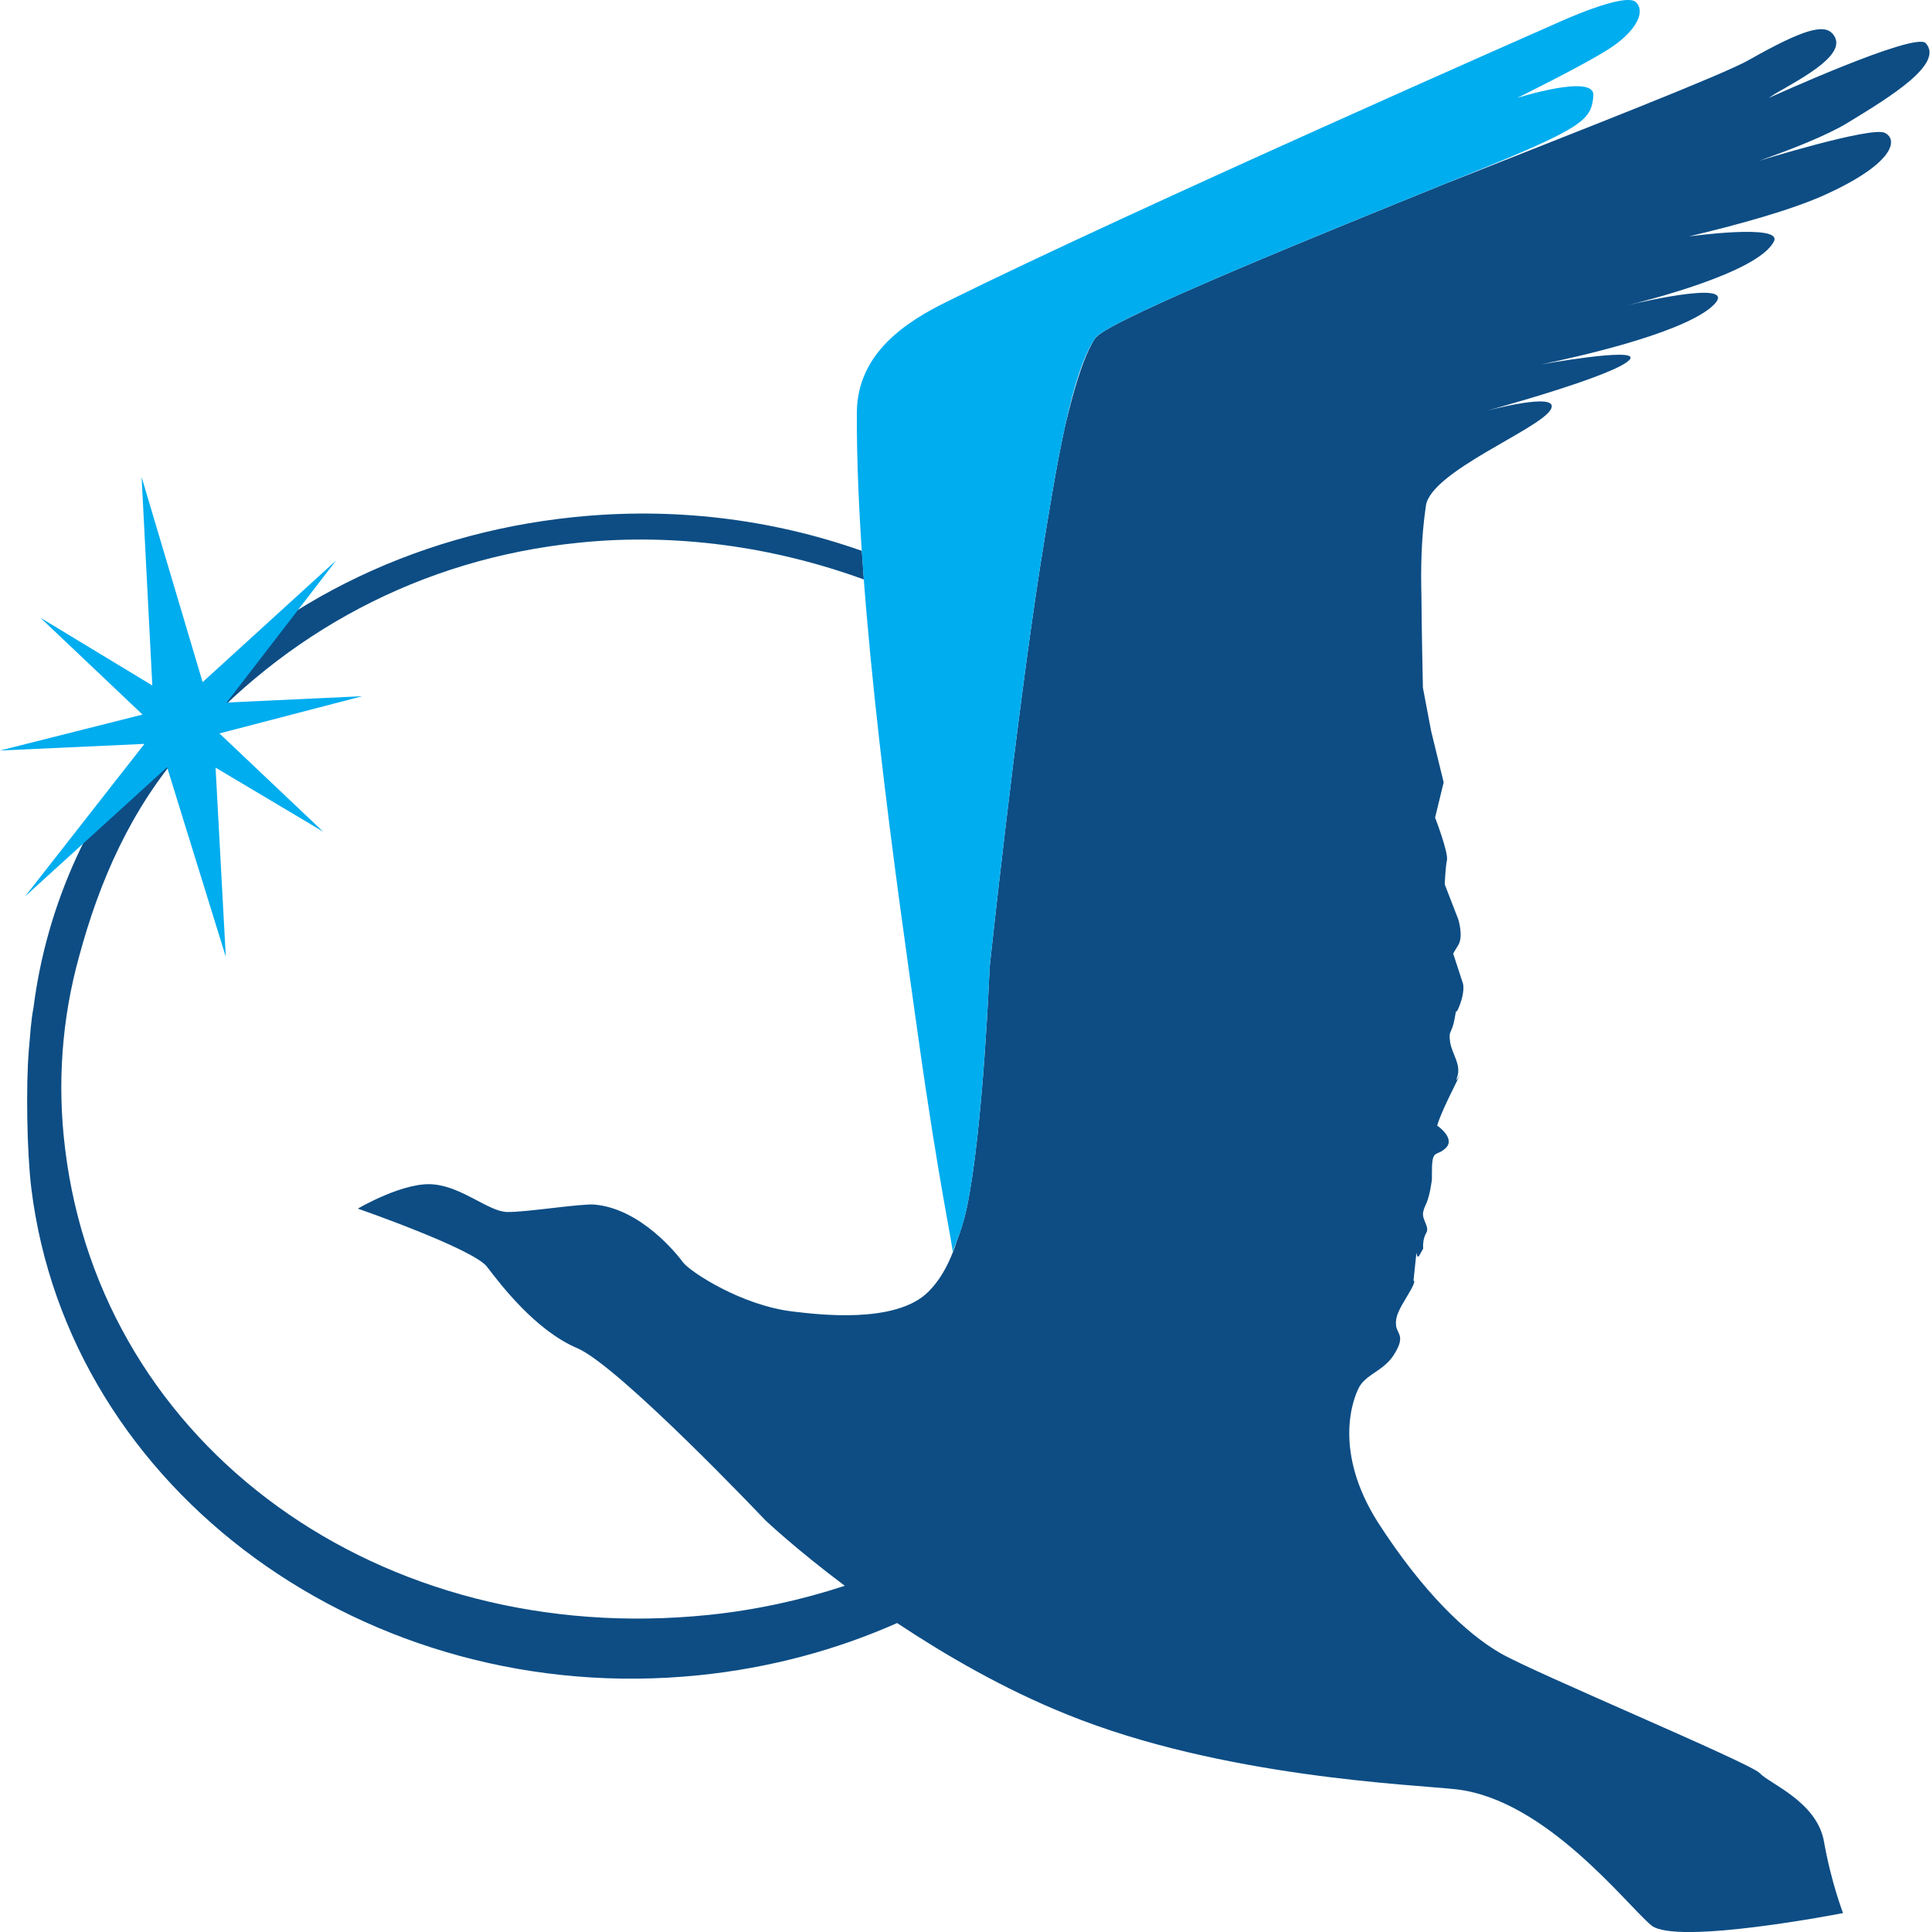
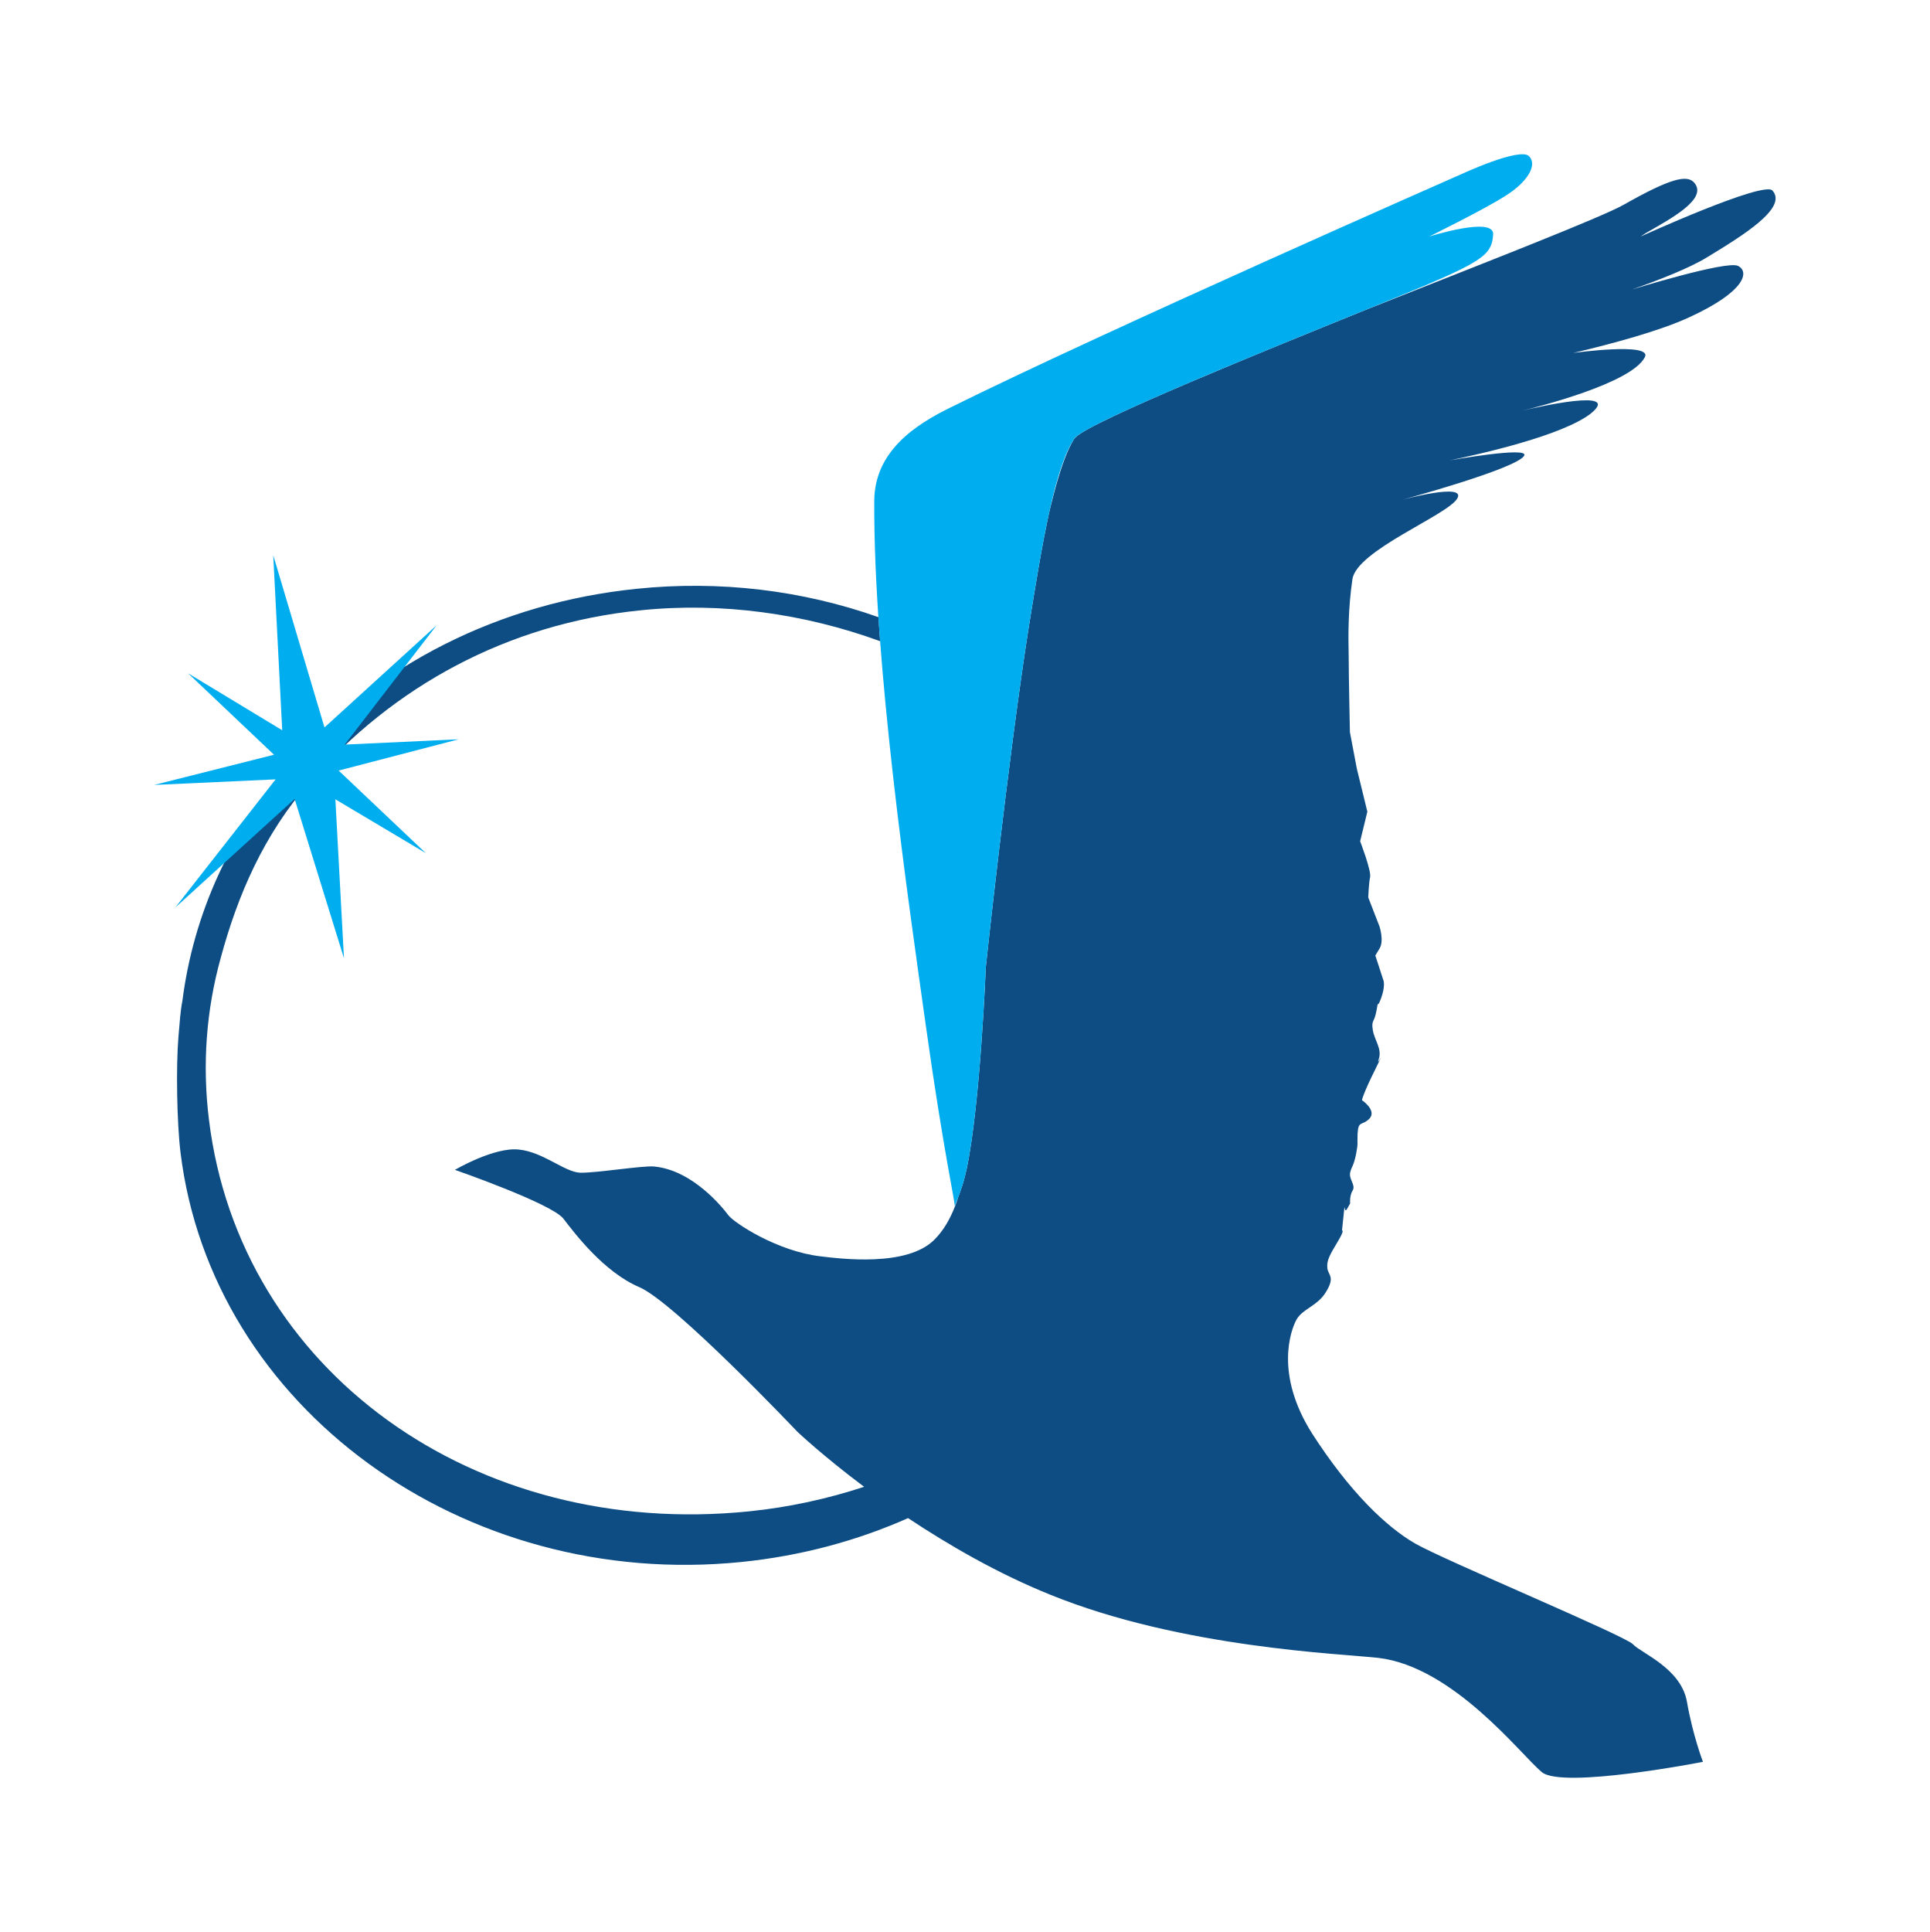
- <svg xmlns="http://www.w3.org/2000/svg" version="1.1" width="84.101" height="84.19" id="svg2" xml:space="preserve">
+ <svg xmlns="http://www.w3.org/2000/svg" version="1.1" width="100.101" height="100.19" id="svg2" xml:space="preserve">
  <defs id="defs6">
    <clipPath id="clipPath18">
      <path d="m 1135.42,594.32 3004.49,0 0,673.53 -3004.49,0 0,-673.53 z" id="path20" />
    </clipPath>
  </defs>
-   <g transform="matrix(1.25,0,0,-1.25,-141.9275,158.48)" id="g10">
+   <g transform="matrix(1.25,0,0,-1.25,-133.9275,166.48)" id="g10">
    <g transform="scale(0.1,0.1)" id="g12">
      <g id="g14">
        <g clip-path="url(#clipPath18)" id="g16">
          <path d="m 1745.93,1230.69 c 1.36,0.66 3.37,1.61 4.74,2.27 -2.22,-1.07 -3.79,-1.8 -4.74,-2.27 z m 60.98,22.11 c -3.78,4.08 -54.79,-19.14 -54.79,-19.14 0.67,0.44 1.48,0.96 2.3,1.51 10.03,5.8 25.97,14.14 20.01,20.92 -2.99,3.34 -9.73,1.86 -29.18,-9.16 -9.13,-5.2 -56.88,-23.77 -106.25,-43.29 -40.73,-16.51 -114.69,-46.41 -121.3,-53.26 -0.2,-0.23 -0.37,-0.39 -0.54,-0.64 -0.7,-1.06 -1.35,-2.38 -2.03,-3.72 -2.54,-5.35 -5.11,-13.54 -7.63,-23.84 -0.09,-0.34 -0.17,-0.63 -0.25,-0.98 -0.15,-0.63 -0.3,-1.3 -0.45,-1.92 -3.01,-13.67 -5.72,-30.39 -8.69,-48.88 -8.71,-56.15 -17.61,-139.709 -17.61,-139.709 0,0 -2.24,-56.898 -8,-84.05 -1.13,-5.164 -2.43,-8.786 -3.42,-11.36 -0.4,-1.355 -0.89,-2.715 -1.4,-4.019 -0.02,-0.016 -0.06,-0.094 -0.06,-0.137 0,0.02 0,0.043 0,0.043 -1.97,-5.039 -4.64,-9.785 -8.35,-13.512 -11.4,-11.672 -39.46,-7.945 -47.21,-7.047 -18.12,2.071 -35.88,13.879 -38.34,17.004 -2.36,3.18 -14.88,18.836 -30.96,20.293 -4.75,0.418 -24.2,-2.761 -30.58,-2.578 -6.4,0.195 -15.33,8.59 -25.41,9.594 -10.26,1.18 -26.57,-8.418 -26.57,-8.418 0,0 40.09,-13.938 44.99,-20.219 4.87,-6.347 16.91,-22.219 31.51,-28.433 14.6,-6.227 65.61,-60.004 65.61,-60.004 0,0 10.4,-9.883 27.69,-22.832 -15.11,-4.961 -31.04,-8.477 -47.59,-10.168 -114.08,-11.668 -211.52,58.277 -224.27,162.386 -2.84,22.832 -1.15,45.516 4.87,67.192 7.06,26.125 17.89,51.203 36.89,72.914 34.62,39.73 82.01,65.71 137.3,71.3 33.7,3.48 67.97,-1.35 99.44,-12.81 -0.24,3.35 -0.49,6.66 -0.7,9.97 -31.57,11.16 -65.84,15.34 -100.43,11.76 -56.75,-5.82 -107.59,-31.4 -143.17,-72.17 -25.3,-28.788 -40.64,-62.831 -45.22,-98.691 -0.94,-4.957 -1.06,-8.535 -1.66,-15.054 -1.01,-12.192 -0.67,-35.36 0.87,-47.977 12.96,-105.625 117.2,-181.66 232.92,-169.824 24.69,2.519 47.96,8.847 68.98,18.183 16.81,-11.132 37.04,-22.929 59.06,-31.797 54.44,-22.121 121.24,-24.492 136.11,-26.191 31.16,-3.711 59.07,-40.098 67.77,-47.363 8.52,-7.18 66.91,4.238 66.91,4.238 0,0 -4.2,10.926 -6.64,24.91 -2.44,13.957 -19.13,20.246 -22.39,23.86 -3.29,3.574 -78.4,34.882 -90.43,41.824 -11.91,6.875 -27.06,21.281 -42.77,45.683 -15.49,24.497 -8.92,42.747 -6.35,47.344 2.77,4.551 8.8,5.516 12.31,11.578 3.68,6.117 0.76,6.59 0.4,9.684 -0.3,3.125 1,5.394 4.2,10.73 3.22,5.297 1.89,4.836 1.89,4.836 0,0 0,0 0.69,6.621 0.66,6.625 0,0 1.38,2.25 1.31,2.332 1.31,2.332 1.31,2.332 0,0 -0.34,3.157 1.06,5.426 1.31,2.223 -1.63,4.606 -1.06,7.336 0.58,2.684 1.32,2.285 2.44,7.602 0.96,5.406 0.45,2.754 0.64,8.515 0.32,5.789 1.82,3.117 5.02,6.407 2.97,3.414 -3.2,7.57 -3.2,7.57 0,0 0.43,2.59 5.55,12.832 5.04,10.348 0,0 1.42,4.172 1.46,4.277 -1.78,7.883 -2.46,12.023 -0.69,4.414 0.58,2.848 1.53,8.164 0.95,5.399 0,0 1.86,4.977 1.82,4.933 1.08,7.316 1.08,7.316 l -3.43,10.528 c 0,0 0,0 1.81,2.996 1.84,3.093 -0.05,8.976 -0.05,8.976 l -4.69,12.114 c 0,0 0.19,5.773 0.77,8.484 0.51,2.742 -4.14,14.824 -4.14,14.824 l 2.99,12.27 -4.36,17.832 -2.88,15.18 c 0,0 -0.49,22.87 -0.51,31.76 -0.21,8.84 -0.21,19.62 1.55,31.64 1.65,11.94 39.39,26.55 43.5,33.5 3.97,6.79 -22.91,-0.53 -22.91,-0.53 0,0 47.43,12.86 50.67,18.28 2.44,4.06 -31,-1.94 -31,-1.94 -2.97,-0.52 0,0 0,0 12.91,2.67 47.09,10.35 58.75,19.53 13.13,10.72 -23,2.48 -28.81,1.04 5.92,1.47 45.68,11.34 51.16,22.3 3.2,6.29 -29.73,1.72 -29.73,1.72 16.46,3.89 36.07,9.21 48.08,14.77 23.67,10.84 25.05,19.06 20.28,21.36 -4.79,2.3 -43.86,-9.77 -43.86,-9.77 -0.9,-0.29 -1.39,-0.45 -2.04,-0.66 1.1,0.37 2.04,0.66 2.04,0.66 11.29,3.98 23.75,8.86 30.94,13.27 15.09,9.17 33.69,20.59 27.22,27.76" id="path36" style="fill:#0d4d84;fill-opacity:1;fill-rule:nonzero;stroke:none" />
          <path d="m 1214.46,1022.93 38.17,49.53 -46.56,-42.41 -21.27,71.47 3.73,-72.64 -39.04,23.62 35.63,-33.77 -49.7,-12.53 50.37,2.31 -41.64,-53.182 49.53,45.052 20.47,-66.068 -3.56,65.918 37.51,-22.316 -36.16,34.246 49.8,12.97 -47.28,-2.2 z m 491.48,244.09 c -3.68,3.89 -27.87,-7.32 -27.87,-7.32 0,0 -147.44,-64.81 -212.44,-97.01 -13.99,-6.91 -31.3,-17.81 -31.43,-38.67 -0.32,-67.02 14.11,-165.715 21.4,-217.657 7.29,-51.965 12.25,-73.519 12.02,-75.238 0.25,1.813 2.94,6.426 4.88,15.516 5.76,27.152 8,84.05 8,84.05 0,0 8.9,83.559 17.61,139.709 5.96,37.38 11.05,67.56 19.2,79.59 5.26,7.67 124.25,54.37 145.01,63.21 25.36,10.8 28.19,13.64 28.7,21.36 0.53,7.73 -26.53,-0.85 -26.53,-0.85 0,0 23.33,11.5 31.79,16.98 8.58,5.4 13.34,12.46 9.66,16.33" id="path38" style="fill:#00adef;fill-opacity:1;fill-rule:nonzero;stroke:none" />
        </g>
      </g>
    </g>
  </g>
</svg>
